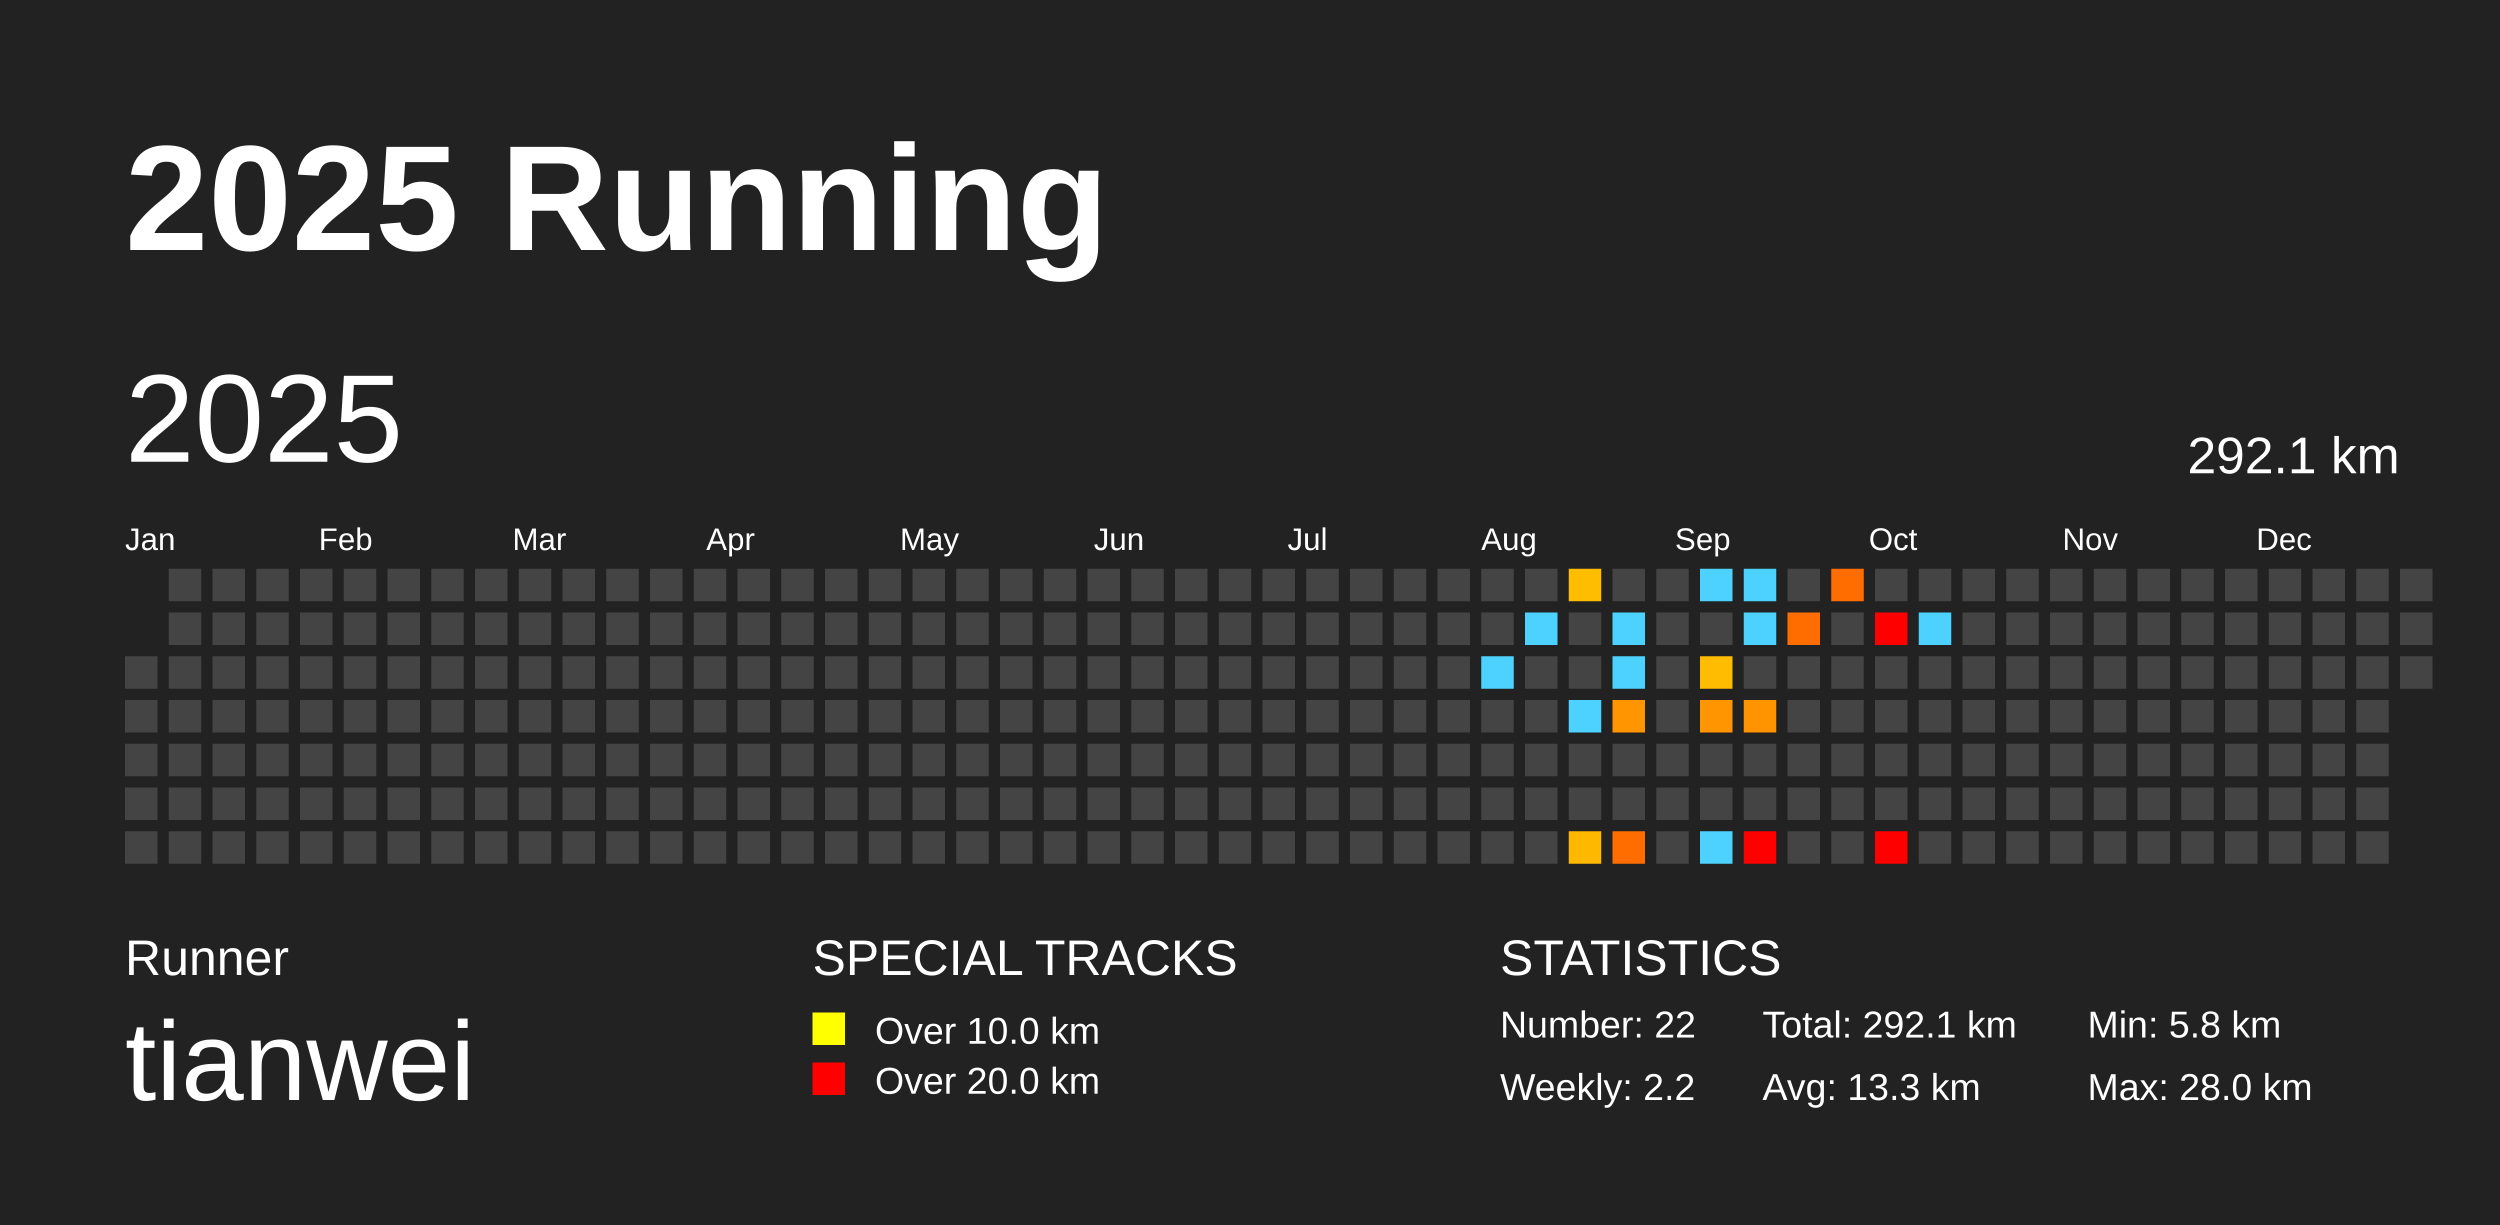
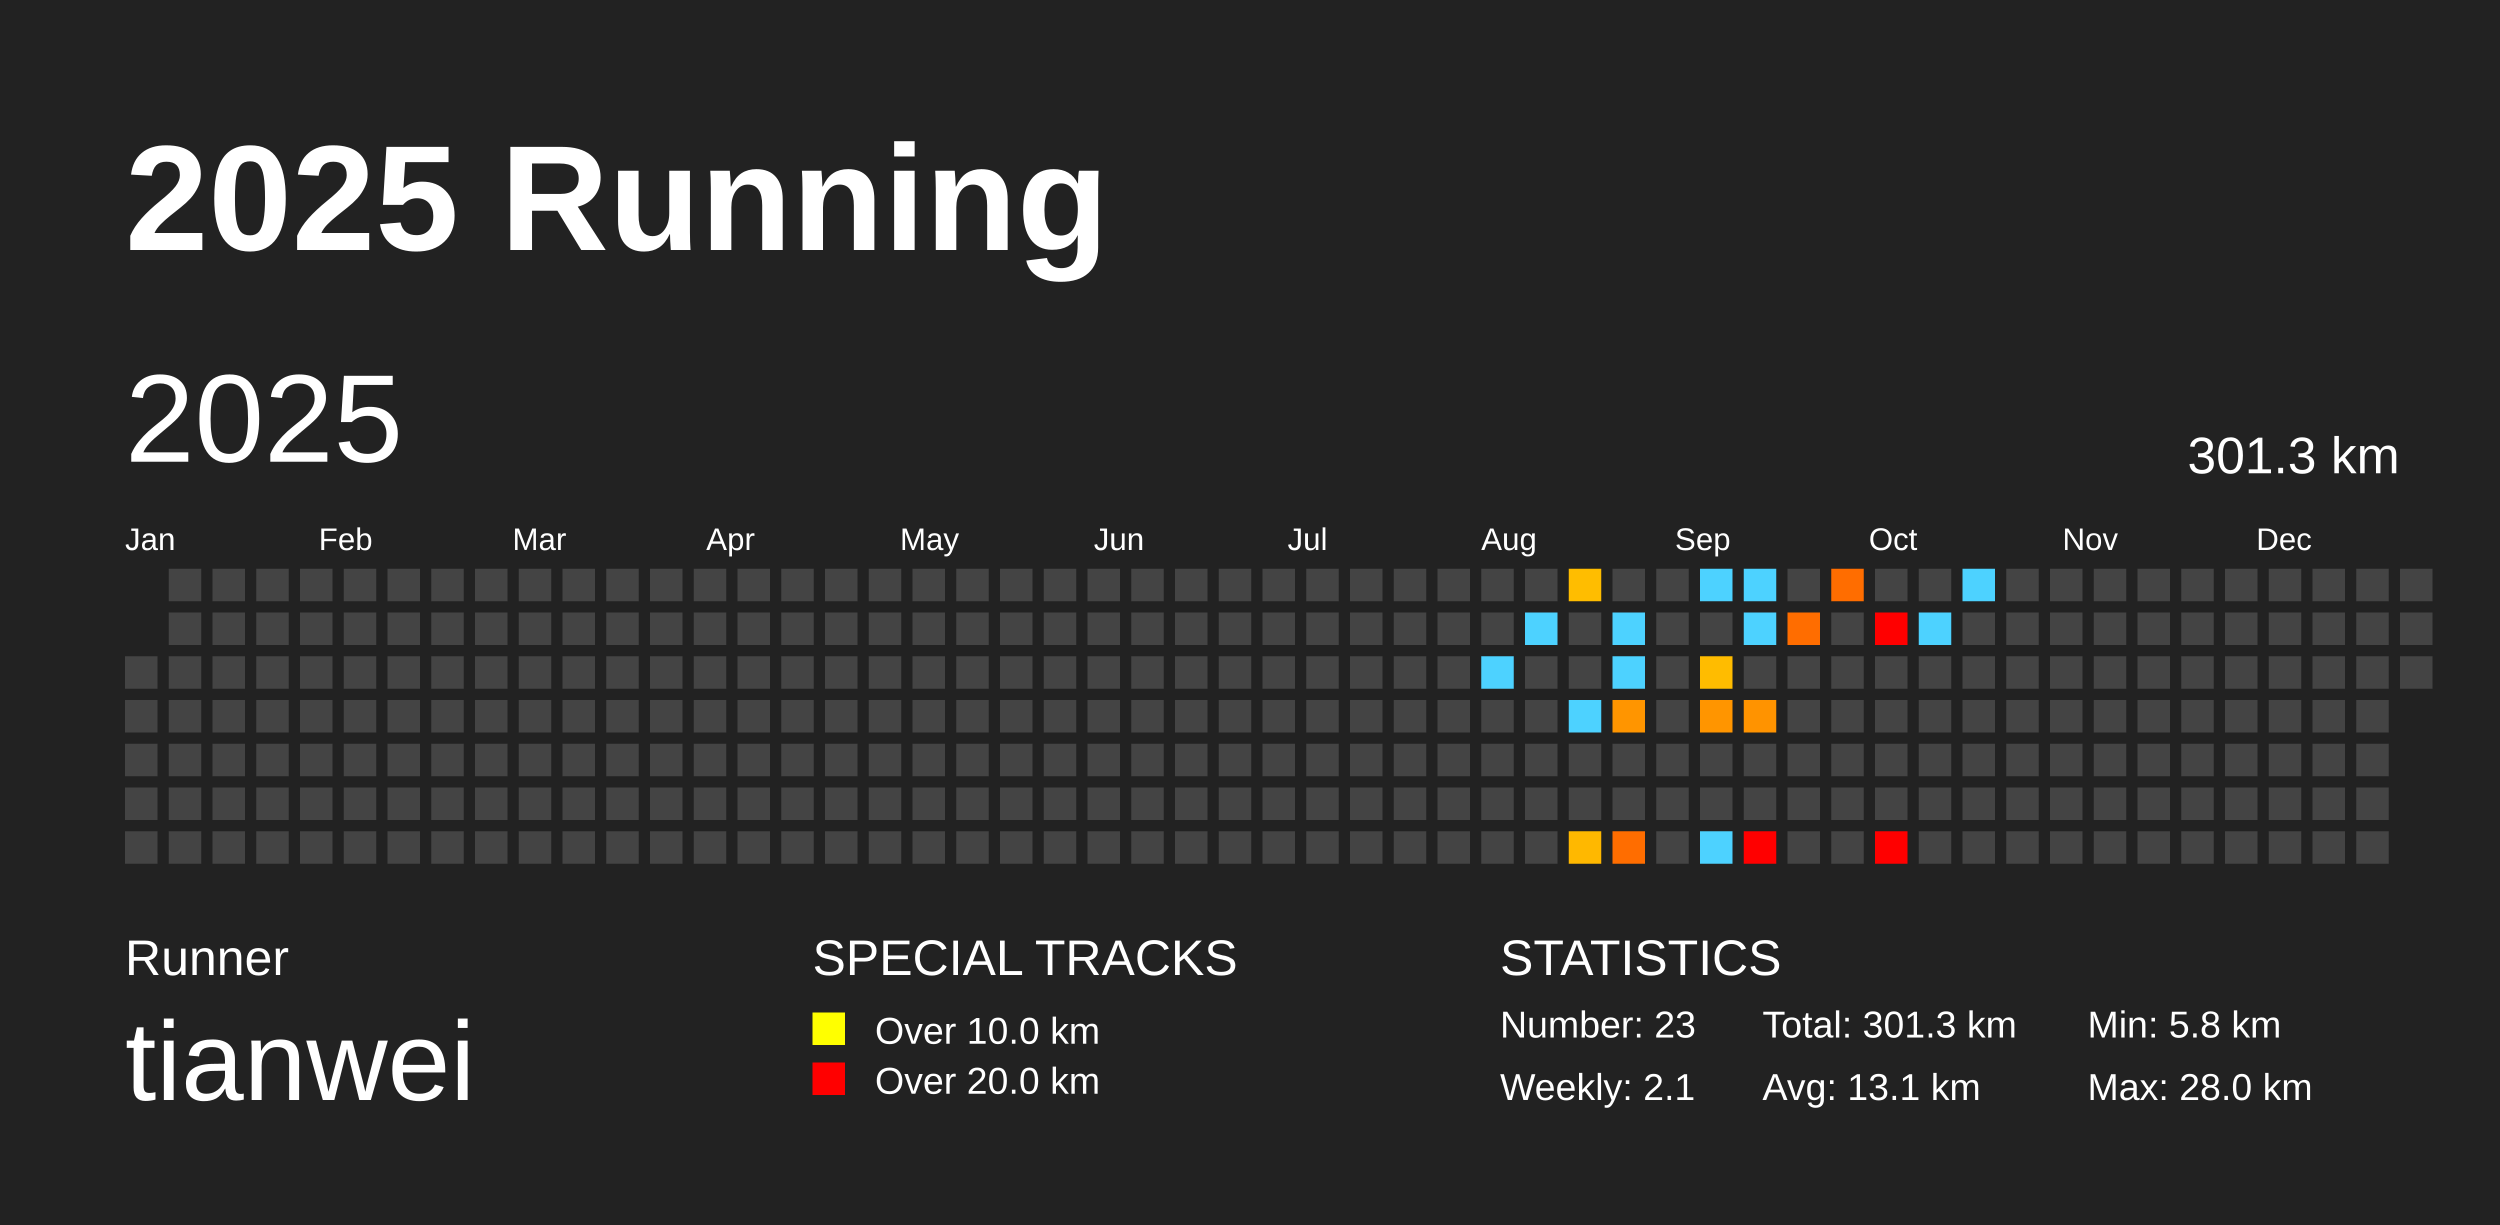
<svg xmlns="http://www.w3.org/2000/svg" baseProfile="full" height="98mm" version="1.1" viewBox="0,0,200,98" width="200mm">
  <defs />
  <rect fill="#222222" height="98" width="200" x="0" y="0" />
  <text fill="#FFFFFF" style="font-size:12px; font-family:Arial; font-weight:bold;" x="10" y="20">2025 Running</text>
  <text fill="#FFFFFF" style="font-size:4px; font-family:Arial" x="10" y="78">Runner</text>
  <text fill="#FFFFFF" style="font-size:9px; font-family:Arial" x="10" y="88">tianwei</text>
  <text fill="#FFFFFF" style="font-size:4px; font-family:Arial" x="65" y="78">SPECIAL TRACKS</text>
  <rect fill="yellow" height="2.6" width="2.6" x="65" y="81" />
  <text fill="#FFFFFF" style="font-size:3px; font-family:Arial" x="70" y="83.5">Over 10.0 km</text>
  <rect fill="red" height="2.6" width="2.6" x="65" y="85" />
  <text fill="#FFFFFF" style="font-size:3px; font-family:Arial" x="70" y="87.5">Over 20.0 km</text>
  <text fill="#FFFFFF" style="font-size:4px; font-family:Arial" x="120" y="78">STATISTICS</text>
-   <text fill="#FFFFFF" style="font-size:3px; font-family:Arial" x="120" y="83">Number: 22</text>
-   <text fill="#FFFFFF" style="font-size:3px; font-family:Arial" x="120" y="88">Weekly: 2.2</text>
-   <text fill="#FFFFFF" style="font-size:3px; font-family:Arial" x="141" y="83">Total: 292.1 km</text>
-   <text fill="#FFFFFF" style="font-size:3px; font-family:Arial" x="141" y="88">Avg: 13.3 km</text>
+   <text fill="#FFFFFF" style="font-size:3px; font-family:Arial" x="120" y="83">Number: 23</text>
+   <text fill="#FFFFFF" style="font-size:3px; font-family:Arial" x="120" y="88">Weekly: 2.1</text>
+   <text fill="#FFFFFF" style="font-size:3px; font-family:Arial" x="141" y="83">Total: 301.3 km</text>
+   <text fill="#FFFFFF" style="font-size:3px; font-family:Arial" x="141" y="88">Avg: 13.1 km</text>
  <text fill="#FFFFFF" style="font-size:3px; font-family:Arial" x="167" y="83">Min: 5.8 km</text>
  <text fill="#FFFFFF" style="font-size:3px; font-family:Arial" x="167" y="88">Max: 28.0 km</text>
  <text dominant-baseline="hanging" fill="#FFFFFF" style="font-size:10.0px; font-family:Arial;" x="10" y="30">2025</text>
-   <text dominant-baseline="hanging" fill="#FFFFFF" style="font-size:4.125px; font-family:Arial;" x="175" y="35">292.1 km</text>
+   <text dominant-baseline="hanging" fill="#FFFFFF" style="font-size:4.125px; font-family:Arial;" x="175" y="35">301.3 km</text>
  <text fill="#FFFFFF" style="font-size:2.5px; font-family:Arial" x="10.0" y="44">Jan</text>
  <text fill="#FFFFFF" style="font-size:2.5px; font-family:Arial" x="25.5" y="44">Feb</text>
  <text fill="#FFFFFF" style="font-size:2.5px; font-family:Arial" x="41.0" y="44">Mar</text>
  <text fill="#FFFFFF" style="font-size:2.5px; font-family:Arial" x="56.5" y="44">Apr</text>
  <text fill="#FFFFFF" style="font-size:2.5px; font-family:Arial" x="72.0" y="44">May</text>
  <text fill="#FFFFFF" style="font-size:2.5px; font-family:Arial" x="87.5" y="44">Jun</text>
  <text fill="#FFFFFF" style="font-size:2.5px; font-family:Arial" x="103.0" y="44">Jul</text>
  <text fill="#FFFFFF" style="font-size:2.5px; font-family:Arial" x="118.5" y="44">Aug</text>
  <text fill="#FFFFFF" style="font-size:2.5px; font-family:Arial" x="134.0" y="44">Sep</text>
  <text fill="#FFFFFF" style="font-size:2.5px; font-family:Arial" x="149.5" y="44">Oct</text>
  <text fill="#FFFFFF" style="font-size:2.5px; font-family:Arial" x="165.0" y="44">Nov</text>
  <text fill="#FFFFFF" style="font-size:2.5px; font-family:Arial" x="180.5" y="44">Dec</text>
  <rect fill="#444444" height="2.6" width="2.6" x="10.0" y="52.5" />
  <rect fill="#444444" height="2.6" width="2.6" x="10.0" y="56.0" />
  <rect fill="#444444" height="2.6" width="2.6" x="10.0" y="59.5" />
  <rect fill="#444444" height="2.6" width="2.6" x="10.0" y="63.0" />
  <rect fill="#444444" height="2.6" width="2.6" x="10.0" y="66.5" />
  <rect fill="#444444" height="2.6" width="2.6" x="13.5" y="45.5" />
  <rect fill="#444444" height="2.6" width="2.6" x="13.5" y="49.0" />
  <rect fill="#444444" height="2.6" width="2.6" x="13.5" y="52.5" />
  <rect fill="#444444" height="2.6" width="2.6" x="13.5" y="56.0" />
  <rect fill="#444444" height="2.6" width="2.6" x="13.5" y="59.5" />
  <rect fill="#444444" height="2.6" width="2.6" x="13.5" y="63.0" />
  <rect fill="#444444" height="2.6" width="2.6" x="13.5" y="66.5" />
  <rect fill="#444444" height="2.6" width="2.6" x="17.0" y="45.5" />
  <rect fill="#444444" height="2.6" width="2.6" x="17.0" y="49.0" />
  <rect fill="#444444" height="2.6" width="2.6" x="17.0" y="52.5" />
  <rect fill="#444444" height="2.6" width="2.6" x="17.0" y="56.0" />
  <rect fill="#444444" height="2.6" width="2.6" x="17.0" y="59.5" />
  <rect fill="#444444" height="2.6" width="2.6" x="17.0" y="63.0" />
  <rect fill="#444444" height="2.6" width="2.6" x="17.0" y="66.5" />
  <rect fill="#444444" height="2.6" width="2.6" x="20.5" y="45.5" />
  <rect fill="#444444" height="2.6" width="2.6" x="20.5" y="49.0" />
  <rect fill="#444444" height="2.6" width="2.6" x="20.5" y="52.5" />
  <rect fill="#444444" height="2.6" width="2.6" x="20.5" y="56.0" />
  <rect fill="#444444" height="2.6" width="2.6" x="20.5" y="59.5" />
  <rect fill="#444444" height="2.6" width="2.6" x="20.5" y="63.0" />
  <rect fill="#444444" height="2.6" width="2.6" x="20.5" y="66.5" />
  <rect fill="#444444" height="2.6" width="2.6" x="24.0" y="45.5" />
  <rect fill="#444444" height="2.6" width="2.6" x="24.0" y="49.0" />
  <rect fill="#444444" height="2.6" width="2.6" x="24.0" y="52.5" />
  <rect fill="#444444" height="2.6" width="2.6" x="24.0" y="56.0" />
  <rect fill="#444444" height="2.6" width="2.6" x="24.0" y="59.5" />
  <rect fill="#444444" height="2.6" width="2.6" x="24.0" y="63.0" />
  <rect fill="#444444" height="2.6" width="2.6" x="24.0" y="66.5" />
  <rect fill="#444444" height="2.6" width="2.6" x="27.5" y="45.5" />
  <rect fill="#444444" height="2.6" width="2.6" x="27.5" y="49.0" />
  <rect fill="#444444" height="2.6" width="2.6" x="27.5" y="52.5" />
  <rect fill="#444444" height="2.6" width="2.6" x="27.5" y="56.0" />
  <rect fill="#444444" height="2.6" width="2.6" x="27.5" y="59.5" />
  <rect fill="#444444" height="2.6" width="2.6" x="27.5" y="63.0" />
  <rect fill="#444444" height="2.6" width="2.6" x="27.5" y="66.5" />
  <rect fill="#444444" height="2.6" width="2.6" x="31.0" y="45.5" />
  <rect fill="#444444" height="2.6" width="2.6" x="31.0" y="49.0" />
  <rect fill="#444444" height="2.6" width="2.6" x="31.0" y="52.5" />
  <rect fill="#444444" height="2.6" width="2.6" x="31.0" y="56.0" />
  <rect fill="#444444" height="2.6" width="2.6" x="31.0" y="59.5" />
  <rect fill="#444444" height="2.6" width="2.6" x="31.0" y="63.0" />
  <rect fill="#444444" height="2.6" width="2.6" x="31.0" y="66.5" />
  <rect fill="#444444" height="2.6" width="2.6" x="34.5" y="45.5" />
  <rect fill="#444444" height="2.6" width="2.6" x="34.5" y="49.0" />
  <rect fill="#444444" height="2.6" width="2.6" x="34.5" y="52.5" />
  <rect fill="#444444" height="2.6" width="2.6" x="34.5" y="56.0" />
  <rect fill="#444444" height="2.6" width="2.6" x="34.5" y="59.5" />
  <rect fill="#444444" height="2.6" width="2.6" x="34.5" y="63.0" />
  <rect fill="#444444" height="2.6" width="2.6" x="34.5" y="66.5" />
  <rect fill="#444444" height="2.6" width="2.6" x="38.0" y="45.5" />
  <rect fill="#444444" height="2.6" width="2.6" x="38.0" y="49.0" />
  <rect fill="#444444" height="2.6" width="2.6" x="38.0" y="52.5" />
  <rect fill="#444444" height="2.6" width="2.6" x="38.0" y="56.0" />
  <rect fill="#444444" height="2.6" width="2.6" x="38.0" y="59.5" />
  <rect fill="#444444" height="2.6" width="2.6" x="38.0" y="63.0" />
  <rect fill="#444444" height="2.6" width="2.6" x="38.0" y="66.5" />
  <rect fill="#444444" height="2.6" width="2.6" x="41.5" y="45.5" />
  <rect fill="#444444" height="2.6" width="2.6" x="41.5" y="49.0" />
  <rect fill="#444444" height="2.6" width="2.6" x="41.5" y="52.5" />
  <rect fill="#444444" height="2.6" width="2.6" x="41.5" y="56.0" />
  <rect fill="#444444" height="2.6" width="2.6" x="41.5" y="59.5" />
  <rect fill="#444444" height="2.6" width="2.6" x="41.5" y="63.0" />
  <rect fill="#444444" height="2.6" width="2.6" x="41.5" y="66.5" />
  <rect fill="#444444" height="2.6" width="2.6" x="45.0" y="45.5" />
  <rect fill="#444444" height="2.6" width="2.6" x="45.0" y="49.0" />
  <rect fill="#444444" height="2.6" width="2.6" x="45.0" y="52.5" />
  <rect fill="#444444" height="2.6" width="2.6" x="45.0" y="56.0" />
  <rect fill="#444444" height="2.6" width="2.6" x="45.0" y="59.5" />
  <rect fill="#444444" height="2.6" width="2.6" x="45.0" y="63.0" />
  <rect fill="#444444" height="2.6" width="2.6" x="45.0" y="66.5" />
  <rect fill="#444444" height="2.6" width="2.6" x="48.5" y="45.5" />
  <rect fill="#444444" height="2.6" width="2.6" x="48.5" y="49.0" />
  <rect fill="#444444" height="2.6" width="2.6" x="48.5" y="52.5" />
  <rect fill="#444444" height="2.6" width="2.6" x="48.5" y="56.0" />
  <rect fill="#444444" height="2.6" width="2.6" x="48.5" y="59.5" />
  <rect fill="#444444" height="2.6" width="2.6" x="48.5" y="63.0" />
  <rect fill="#444444" height="2.6" width="2.6" x="48.5" y="66.5" />
  <rect fill="#444444" height="2.6" width="2.6" x="52.0" y="45.5" />
  <rect fill="#444444" height="2.6" width="2.6" x="52.0" y="49.0" />
  <rect fill="#444444" height="2.6" width="2.6" x="52.0" y="52.5" />
  <rect fill="#444444" height="2.6" width="2.6" x="52.0" y="56.0" />
  <rect fill="#444444" height="2.6" width="2.6" x="52.0" y="59.5" />
  <rect fill="#444444" height="2.6" width="2.6" x="52.0" y="63.0" />
  <rect fill="#444444" height="2.6" width="2.6" x="52.0" y="66.5" />
  <rect fill="#444444" height="2.6" width="2.6" x="55.5" y="45.5" />
  <rect fill="#444444" height="2.6" width="2.6" x="55.5" y="49.0" />
  <rect fill="#444444" height="2.6" width="2.6" x="55.5" y="52.5" />
  <rect fill="#444444" height="2.6" width="2.6" x="55.5" y="56.0" />
  <rect fill="#444444" height="2.6" width="2.6" x="55.5" y="59.5" />
  <rect fill="#444444" height="2.6" width="2.6" x="55.5" y="63.0" />
  <rect fill="#444444" height="2.6" width="2.6" x="55.5" y="66.5" />
  <rect fill="#444444" height="2.6" width="2.6" x="59.0" y="45.5" />
  <rect fill="#444444" height="2.6" width="2.6" x="59.0" y="49.0" />
  <rect fill="#444444" height="2.6" width="2.6" x="59.0" y="52.5" />
  <rect fill="#444444" height="2.6" width="2.6" x="59.0" y="56.0" />
  <rect fill="#444444" height="2.6" width="2.6" x="59.0" y="59.5" />
  <rect fill="#444444" height="2.6" width="2.6" x="59.0" y="63.0" />
  <rect fill="#444444" height="2.6" width="2.6" x="59.0" y="66.5" />
  <rect fill="#444444" height="2.6" width="2.6" x="62.5" y="45.5" />
  <rect fill="#444444" height="2.6" width="2.6" x="62.5" y="49.0" />
  <rect fill="#444444" height="2.6" width="2.6" x="62.5" y="52.5" />
  <rect fill="#444444" height="2.6" width="2.6" x="62.5" y="56.0" />
  <rect fill="#444444" height="2.6" width="2.6" x="62.5" y="59.5" />
  <rect fill="#444444" height="2.6" width="2.6" x="62.5" y="63.0" />
  <rect fill="#444444" height="2.6" width="2.6" x="62.5" y="66.5" />
  <rect fill="#444444" height="2.6" width="2.6" x="66.0" y="45.5" />
  <rect fill="#444444" height="2.6" width="2.6" x="66.0" y="49.0" />
  <rect fill="#444444" height="2.6" width="2.6" x="66.0" y="52.5" />
  <rect fill="#444444" height="2.6" width="2.6" x="66.0" y="56.0" />
  <rect fill="#444444" height="2.6" width="2.6" x="66.0" y="59.5" />
  <rect fill="#444444" height="2.6" width="2.6" x="66.0" y="63.0" />
  <rect fill="#444444" height="2.6" width="2.6" x="66.0" y="66.5" />
  <rect fill="#444444" height="2.6" width="2.6" x="69.5" y="45.5" />
  <rect fill="#444444" height="2.6" width="2.6" x="69.5" y="49.0" />
  <rect fill="#444444" height="2.6" width="2.6" x="69.5" y="52.5" />
  <rect fill="#444444" height="2.6" width="2.6" x="69.5" y="56.0" />
  <rect fill="#444444" height="2.6" width="2.6" x="69.5" y="59.5" />
  <rect fill="#444444" height="2.6" width="2.6" x="69.5" y="63.0" />
  <rect fill="#444444" height="2.6" width="2.6" x="69.5" y="66.5" />
  <rect fill="#444444" height="2.6" width="2.6" x="73.0" y="45.5" />
  <rect fill="#444444" height="2.6" width="2.6" x="73.0" y="49.0" />
  <rect fill="#444444" height="2.6" width="2.6" x="73.0" y="52.5" />
  <rect fill="#444444" height="2.6" width="2.6" x="73.0" y="56.0" />
  <rect fill="#444444" height="2.6" width="2.6" x="73.0" y="59.5" />
  <rect fill="#444444" height="2.6" width="2.6" x="73.0" y="63.0" />
  <rect fill="#444444" height="2.6" width="2.6" x="73.0" y="66.5" />
  <rect fill="#444444" height="2.6" width="2.6" x="76.5" y="45.5" />
  <rect fill="#444444" height="2.6" width="2.6" x="76.5" y="49.0" />
  <rect fill="#444444" height="2.6" width="2.6" x="76.5" y="52.5" />
  <rect fill="#444444" height="2.6" width="2.6" x="76.5" y="56.0" />
  <rect fill="#444444" height="2.6" width="2.6" x="76.5" y="59.5" />
  <rect fill="#444444" height="2.6" width="2.6" x="76.5" y="63.0" />
  <rect fill="#444444" height="2.6" width="2.6" x="76.5" y="66.5" />
  <rect fill="#444444" height="2.6" width="2.6" x="80.0" y="45.5" />
  <rect fill="#444444" height="2.6" width="2.6" x="80.0" y="49.0" />
  <rect fill="#444444" height="2.6" width="2.6" x="80.0" y="52.5" />
  <rect fill="#444444" height="2.6" width="2.6" x="80.0" y="56.0" />
  <rect fill="#444444" height="2.6" width="2.6" x="80.0" y="59.5" />
  <rect fill="#444444" height="2.6" width="2.6" x="80.0" y="63.0" />
  <rect fill="#444444" height="2.6" width="2.6" x="80.0" y="66.5" />
  <rect fill="#444444" height="2.6" width="2.6" x="83.5" y="45.5" />
  <rect fill="#444444" height="2.6" width="2.6" x="83.5" y="49.0" />
  <rect fill="#444444" height="2.6" width="2.6" x="83.5" y="52.5" />
  <rect fill="#444444" height="2.6" width="2.6" x="83.5" y="56.0" />
  <rect fill="#444444" height="2.6" width="2.6" x="83.5" y="59.5" />
  <rect fill="#444444" height="2.6" width="2.6" x="83.5" y="63.0" />
  <rect fill="#444444" height="2.6" width="2.6" x="83.5" y="66.5" />
  <rect fill="#444444" height="2.6" width="2.6" x="87.0" y="45.5" />
  <rect fill="#444444" height="2.6" width="2.6" x="87.0" y="49.0" />
  <rect fill="#444444" height="2.6" width="2.6" x="87.0" y="52.5" />
  <rect fill="#444444" height="2.6" width="2.6" x="87.0" y="56.0" />
  <rect fill="#444444" height="2.6" width="2.6" x="87.0" y="59.5" />
  <rect fill="#444444" height="2.6" width="2.6" x="87.0" y="63.0" />
  <rect fill="#444444" height="2.6" width="2.6" x="87.0" y="66.5" />
  <rect fill="#444444" height="2.6" width="2.6" x="90.5" y="45.5" />
  <rect fill="#444444" height="2.6" width="2.6" x="90.5" y="49.0" />
  <rect fill="#444444" height="2.6" width="2.6" x="90.5" y="52.5" />
  <rect fill="#444444" height="2.6" width="2.6" x="90.5" y="56.0" />
  <rect fill="#444444" height="2.6" width="2.6" x="90.5" y="59.5" />
  <rect fill="#444444" height="2.6" width="2.6" x="90.5" y="63.0" />
  <rect fill="#444444" height="2.6" width="2.6" x="90.5" y="66.5" />
  <rect fill="#444444" height="2.6" width="2.6" x="94.0" y="45.5" />
  <rect fill="#444444" height="2.6" width="2.6" x="94.0" y="49.0" />
  <rect fill="#444444" height="2.6" width="2.6" x="94.0" y="52.5" />
  <rect fill="#444444" height="2.6" width="2.6" x="94.0" y="56.0" />
  <rect fill="#444444" height="2.6" width="2.6" x="94.0" y="59.5" />
  <rect fill="#444444" height="2.6" width="2.6" x="94.0" y="63.0" />
  <rect fill="#444444" height="2.6" width="2.6" x="94.0" y="66.5" />
  <rect fill="#444444" height="2.6" width="2.6" x="97.5" y="45.5" />
  <rect fill="#444444" height="2.6" width="2.6" x="97.5" y="49.0" />
  <rect fill="#444444" height="2.6" width="2.6" x="97.5" y="52.5" />
  <rect fill="#444444" height="2.6" width="2.6" x="97.5" y="56.0" />
  <rect fill="#444444" height="2.6" width="2.6" x="97.5" y="59.5" />
  <rect fill="#444444" height="2.6" width="2.6" x="97.5" y="63.0" />
  <rect fill="#444444" height="2.6" width="2.6" x="97.5" y="66.5" />
  <rect fill="#444444" height="2.6" width="2.6" x="101.0" y="45.5" />
  <rect fill="#444444" height="2.6" width="2.6" x="101.0" y="49.0" />
  <rect fill="#444444" height="2.6" width="2.6" x="101.0" y="52.5" />
  <rect fill="#444444" height="2.6" width="2.6" x="101.0" y="56.0" />
  <rect fill="#444444" height="2.6" width="2.6" x="101.0" y="59.5" />
  <rect fill="#444444" height="2.6" width="2.6" x="101.0" y="63.0" />
  <rect fill="#444444" height="2.6" width="2.6" x="101.0" y="66.5" />
  <rect fill="#444444" height="2.6" width="2.6" x="104.5" y="45.5" />
  <rect fill="#444444" height="2.6" width="2.6" x="104.5" y="49.0" />
  <rect fill="#444444" height="2.6" width="2.6" x="104.5" y="52.5" />
  <rect fill="#444444" height="2.6" width="2.6" x="104.5" y="56.0" />
  <rect fill="#444444" height="2.6" width="2.6" x="104.5" y="59.5" />
  <rect fill="#444444" height="2.6" width="2.6" x="104.5" y="63.0" />
  <rect fill="#444444" height="2.6" width="2.6" x="104.5" y="66.5" />
  <rect fill="#444444" height="2.6" width="2.6" x="108.0" y="45.5" />
  <rect fill="#444444" height="2.6" width="2.6" x="108.0" y="49.0" />
  <rect fill="#444444" height="2.6" width="2.6" x="108.0" y="52.5" />
  <rect fill="#444444" height="2.6" width="2.6" x="108.0" y="56.0" />
  <rect fill="#444444" height="2.6" width="2.6" x="108.0" y="59.5" />
  <rect fill="#444444" height="2.6" width="2.6" x="108.0" y="63.0" />
  <rect fill="#444444" height="2.6" width="2.6" x="108.0" y="66.5" />
  <rect fill="#444444" height="2.6" width="2.6" x="111.5" y="45.5" />
  <rect fill="#444444" height="2.6" width="2.6" x="111.5" y="49.0" />
  <rect fill="#444444" height="2.6" width="2.6" x="111.5" y="52.5" />
  <rect fill="#444444" height="2.6" width="2.6" x="111.5" y="56.0" />
  <rect fill="#444444" height="2.6" width="2.6" x="111.5" y="59.5" />
  <rect fill="#444444" height="2.6" width="2.6" x="111.5" y="63.0" />
  <rect fill="#444444" height="2.6" width="2.6" x="111.5" y="66.5" />
  <rect fill="#444444" height="2.6" width="2.6" x="115.0" y="45.5" />
  <rect fill="#444444" height="2.6" width="2.6" x="115.0" y="49.0" />
  <rect fill="#444444" height="2.6" width="2.6" x="115.0" y="52.5" />
  <rect fill="#444444" height="2.6" width="2.6" x="115.0" y="56.0" />
  <rect fill="#444444" height="2.6" width="2.6" x="115.0" y="59.5" />
  <rect fill="#444444" height="2.6" width="2.6" x="115.0" y="63.0" />
  <rect fill="#444444" height="2.6" width="2.6" x="115.0" y="66.5" />
  <rect fill="#444444" height="2.6" width="2.6" x="118.5" y="45.5" />
  <rect fill="#444444" height="2.6" width="2.6" x="118.5" y="49.0" />
  <rect fill="#4dd2ff" height="2.6" width="2.6" x="118.5" y="52.5" />
  <rect fill="#444444" height="2.6" width="2.6" x="118.5" y="56.0" />
  <rect fill="#444444" height="2.6" width="2.6" x="118.5" y="59.5" />
  <rect fill="#444444" height="2.6" width="2.6" x="118.5" y="63.0" />
  <rect fill="#444444" height="2.6" width="2.6" x="118.5" y="66.5" />
  <rect fill="#444444" height="2.6" width="2.6" x="122.0" y="45.5" />
  <rect fill="#4dd2ff" height="2.6" width="2.6" x="122.0" y="49.0" />
  <rect fill="#444444" height="2.6" width="2.6" x="122.0" y="52.5" />
  <rect fill="#444444" height="2.6" width="2.6" x="122.0" y="56.0" />
  <rect fill="#444444" height="2.6" width="2.6" x="122.0" y="59.5" />
  <rect fill="#444444" height="2.6" width="2.6" x="122.0" y="63.0" />
  <rect fill="#444444" height="2.6" width="2.6" x="122.0" y="66.5" />
  <rect fill="#ffbd00" height="2.6" width="2.6" x="125.5" y="45.5" />
  <rect fill="#444444" height="2.6" width="2.6" x="125.5" y="49.0" />
  <rect fill="#444444" height="2.6" width="2.6" x="125.5" y="52.5" />
  <rect fill="#4dd2ff" height="2.6" width="2.6" x="125.5" y="56.0" />
  <rect fill="#444444" height="2.6" width="2.6" x="125.5" y="59.5" />
  <rect fill="#444444" height="2.6" width="2.6" x="125.5" y="63.0" />
  <rect fill="#ffb800" height="2.6" width="2.6" x="125.5" y="66.5" />
  <rect fill="#444444" height="2.6" width="2.6" x="129.0" y="45.5" />
  <rect fill="#4dd2ff" height="2.6" width="2.6" x="129.0" y="49.0" />
  <rect fill="#4dd2ff" height="2.6" width="2.6" x="129.0" y="52.5" />
  <rect fill="#ff9500" height="2.6" width="2.6" x="129.0" y="56.0" />
  <rect fill="#444444" height="2.6" width="2.6" x="129.0" y="59.5" />
  <rect fill="#444444" height="2.6" width="2.6" x="129.0" y="63.0" />
  <rect fill="#ff6d00" height="2.6" width="2.6" x="129.0" y="66.5" />
  <rect fill="#444444" height="2.6" width="2.6" x="132.5" y="45.5" />
  <rect fill="#444444" height="2.6" width="2.6" x="132.5" y="49.0" />
  <rect fill="#444444" height="2.6" width="2.6" x="132.5" y="52.5" />
  <rect fill="#444444" height="2.6" width="2.6" x="132.5" y="56.0" />
  <rect fill="#444444" height="2.6" width="2.6" x="132.5" y="59.5" />
  <rect fill="#444444" height="2.6" width="2.6" x="132.5" y="63.0" />
  <rect fill="#444444" height="2.6" width="2.6" x="132.5" y="66.5" />
  <rect fill="#4dd2ff" height="2.6" width="2.6" x="136.0" y="45.5" />
  <rect fill="#444444" height="2.6" width="2.6" x="136.0" y="49.0" />
  <rect fill="#ffbc00" height="2.6" width="2.6" x="136.0" y="52.5" />
  <rect fill="#ff9500" height="2.6" width="2.6" x="136.0" y="56.0" />
  <rect fill="#444444" height="2.6" width="2.6" x="136.0" y="59.5" />
  <rect fill="#444444" height="2.6" width="2.6" x="136.0" y="63.0" />
  <rect fill="#4dd2ff" height="2.6" width="2.6" x="136.0" y="66.5" />
  <rect fill="#4dd2ff" height="2.6" width="2.6" x="139.5" y="45.5" />
  <rect fill="#4dd2ff" height="2.6" width="2.6" x="139.5" y="49.0" />
  <rect fill="#444444" height="2.6" width="2.6" x="139.5" y="52.5" />
  <rect fill="#ff9300" height="2.6" width="2.6" x="139.5" y="56.0" />
  <rect fill="#444444" height="2.6" width="2.6" x="139.5" y="59.5" />
  <rect fill="#444444" height="2.6" width="2.6" x="139.5" y="63.0" />
  <rect fill="red" height="2.6" width="2.6" x="139.5" y="66.5" />
  <rect fill="#444444" height="2.6" width="2.6" x="143.0" y="45.5" />
  <rect fill="#ff6d00" height="2.6" width="2.6" x="143.0" y="49.0" />
  <rect fill="#444444" height="2.6" width="2.6" x="143.0" y="52.5" />
  <rect fill="#444444" height="2.6" width="2.6" x="143.0" y="56.0" />
  <rect fill="#444444" height="2.6" width="2.6" x="143.0" y="59.5" />
  <rect fill="#444444" height="2.6" width="2.6" x="143.0" y="63.0" />
  <rect fill="#444444" height="2.6" width="2.6" x="143.0" y="66.5" />
  <rect fill="#ff6d00" height="2.6" width="2.6" x="146.5" y="45.5" />
  <rect fill="#444444" height="2.6" width="2.6" x="146.5" y="49.0" />
  <rect fill="#444444" height="2.6" width="2.6" x="146.5" y="52.5" />
  <rect fill="#444444" height="2.6" width="2.6" x="146.5" y="56.0" />
  <rect fill="#444444" height="2.6" width="2.6" x="146.5" y="59.5" />
  <rect fill="#444444" height="2.6" width="2.6" x="146.5" y="63.0" />
  <rect fill="#444444" height="2.6" width="2.6" x="146.5" y="66.5" />
  <rect fill="#444444" height="2.6" width="2.6" x="150.0" y="45.5" />
  <rect fill="red" height="2.6" width="2.6" x="150.0" y="49.0" />
  <rect fill="#444444" height="2.6" width="2.6" x="150.0" y="52.5" />
  <rect fill="#444444" height="2.6" width="2.6" x="150.0" y="56.0" />
  <rect fill="#444444" height="2.6" width="2.6" x="150.0" y="59.5" />
  <rect fill="#444444" height="2.6" width="2.6" x="150.0" y="63.0" />
  <rect fill="red" height="2.6" width="2.6" x="150.0" y="66.5" />
  <rect fill="#444444" height="2.6" width="2.6" x="153.5" y="45.5" />
  <rect fill="#4dd2ff" height="2.6" width="2.6" x="153.5" y="49.0" />
  <rect fill="#444444" height="2.6" width="2.6" x="153.5" y="52.5" />
  <rect fill="#444444" height="2.6" width="2.6" x="153.5" y="56.0" />
  <rect fill="#444444" height="2.6" width="2.6" x="153.5" y="59.5" />
  <rect fill="#444444" height="2.6" width="2.6" x="153.5" y="63.0" />
  <rect fill="#444444" height="2.6" width="2.6" x="153.5" y="66.5" />
-   <rect fill="#444444" height="2.6" width="2.6" x="157.0" y="45.5" />
+   <rect fill="#4dd2ff" height="2.6" width="2.6" x="157.0" y="45.5" />
  <rect fill="#444444" height="2.6" width="2.6" x="157.0" y="49.0" />
  <rect fill="#444444" height="2.6" width="2.6" x="157.0" y="52.5" />
  <rect fill="#444444" height="2.6" width="2.6" x="157.0" y="56.0" />
  <rect fill="#444444" height="2.6" width="2.6" x="157.0" y="59.5" />
  <rect fill="#444444" height="2.6" width="2.6" x="157.0" y="63.0" />
  <rect fill="#444444" height="2.6" width="2.6" x="157.0" y="66.5" />
  <rect fill="#444444" height="2.6" width="2.6" x="160.5" y="45.5" />
  <rect fill="#444444" height="2.6" width="2.6" x="160.5" y="49.0" />
  <rect fill="#444444" height="2.6" width="2.6" x="160.5" y="52.5" />
  <rect fill="#444444" height="2.6" width="2.6" x="160.5" y="56.0" />
  <rect fill="#444444" height="2.6" width="2.6" x="160.5" y="59.5" />
  <rect fill="#444444" height="2.6" width="2.6" x="160.5" y="63.0" />
  <rect fill="#444444" height="2.6" width="2.6" x="160.5" y="66.5" />
  <rect fill="#444444" height="2.6" width="2.6" x="164.0" y="45.5" />
  <rect fill="#444444" height="2.6" width="2.6" x="164.0" y="49.0" />
  <rect fill="#444444" height="2.6" width="2.6" x="164.0" y="52.5" />
  <rect fill="#444444" height="2.6" width="2.6" x="164.0" y="56.0" />
  <rect fill="#444444" height="2.6" width="2.6" x="164.0" y="59.5" />
  <rect fill="#444444" height="2.6" width="2.6" x="164.0" y="63.0" />
  <rect fill="#444444" height="2.6" width="2.6" x="164.0" y="66.5" />
  <rect fill="#444444" height="2.6" width="2.6" x="167.5" y="45.5" />
  <rect fill="#444444" height="2.6" width="2.6" x="167.5" y="49.0" />
  <rect fill="#444444" height="2.6" width="2.6" x="167.5" y="52.5" />
  <rect fill="#444444" height="2.6" width="2.6" x="167.5" y="56.0" />
  <rect fill="#444444" height="2.6" width="2.6" x="167.5" y="59.5" />
  <rect fill="#444444" height="2.6" width="2.6" x="167.5" y="63.0" />
  <rect fill="#444444" height="2.6" width="2.6" x="167.5" y="66.5" />
  <rect fill="#444444" height="2.6" width="2.6" x="171.0" y="45.5" />
  <rect fill="#444444" height="2.6" width="2.6" x="171.0" y="49.0" />
  <rect fill="#444444" height="2.6" width="2.6" x="171.0" y="52.5" />
  <rect fill="#444444" height="2.6" width="2.6" x="171.0" y="56.0" />
  <rect fill="#444444" height="2.6" width="2.6" x="171.0" y="59.5" />
  <rect fill="#444444" height="2.6" width="2.6" x="171.0" y="63.0" />
  <rect fill="#444444" height="2.6" width="2.6" x="171.0" y="66.5" />
  <rect fill="#444444" height="2.6" width="2.6" x="174.5" y="45.5" />
  <rect fill="#444444" height="2.6" width="2.6" x="174.5" y="49.0" />
  <rect fill="#444444" height="2.6" width="2.6" x="174.5" y="52.5" />
  <rect fill="#444444" height="2.6" width="2.6" x="174.5" y="56.0" />
  <rect fill="#444444" height="2.6" width="2.6" x="174.5" y="59.5" />
  <rect fill="#444444" height="2.6" width="2.6" x="174.5" y="63.0" />
  <rect fill="#444444" height="2.6" width="2.6" x="174.5" y="66.5" />
  <rect fill="#444444" height="2.6" width="2.6" x="178.0" y="45.5" />
  <rect fill="#444444" height="2.6" width="2.6" x="178.0" y="49.0" />
  <rect fill="#444444" height="2.6" width="2.6" x="178.0" y="52.5" />
  <rect fill="#444444" height="2.6" width="2.6" x="178.0" y="56.0" />
  <rect fill="#444444" height="2.6" width="2.6" x="178.0" y="59.5" />
  <rect fill="#444444" height="2.6" width="2.6" x="178.0" y="63.0" />
  <rect fill="#444444" height="2.6" width="2.6" x="178.0" y="66.5" />
  <rect fill="#444444" height="2.6" width="2.6" x="181.5" y="45.5" />
  <rect fill="#444444" height="2.6" width="2.6" x="181.5" y="49.0" />
  <rect fill="#444444" height="2.6" width="2.6" x="181.5" y="52.5" />
  <rect fill="#444444" height="2.6" width="2.6" x="181.5" y="56.0" />
  <rect fill="#444444" height="2.6" width="2.6" x="181.5" y="59.5" />
  <rect fill="#444444" height="2.6" width="2.6" x="181.5" y="63.0" />
  <rect fill="#444444" height="2.6" width="2.6" x="181.5" y="66.5" />
  <rect fill="#444444" height="2.6" width="2.6" x="185.0" y="45.5" />
  <rect fill="#444444" height="2.6" width="2.6" x="185.0" y="49.0" />
  <rect fill="#444444" height="2.6" width="2.6" x="185.0" y="52.5" />
  <rect fill="#444444" height="2.6" width="2.6" x="185.0" y="56.0" />
  <rect fill="#444444" height="2.6" width="2.6" x="185.0" y="59.5" />
  <rect fill="#444444" height="2.6" width="2.6" x="185.0" y="63.0" />
  <rect fill="#444444" height="2.6" width="2.6" x="185.0" y="66.5" />
  <rect fill="#444444" height="2.6" width="2.6" x="188.5" y="45.5" />
  <rect fill="#444444" height="2.6" width="2.6" x="188.5" y="49.0" />
  <rect fill="#444444" height="2.6" width="2.6" x="188.5" y="52.5" />
  <rect fill="#444444" height="2.6" width="2.6" x="188.5" y="56.0" />
  <rect fill="#444444" height="2.6" width="2.6" x="188.5" y="59.5" />
  <rect fill="#444444" height="2.6" width="2.6" x="188.5" y="63.0" />
  <rect fill="#444444" height="2.6" width="2.6" x="188.5" y="66.5" />
  <rect fill="#444444" height="2.6" width="2.6" x="192.0" y="45.5" />
  <rect fill="#444444" height="2.6" width="2.6" x="192.0" y="49.0" />
  <rect fill="#444444" height="2.6" width="2.6" x="192.0" y="52.5" />
</svg>
